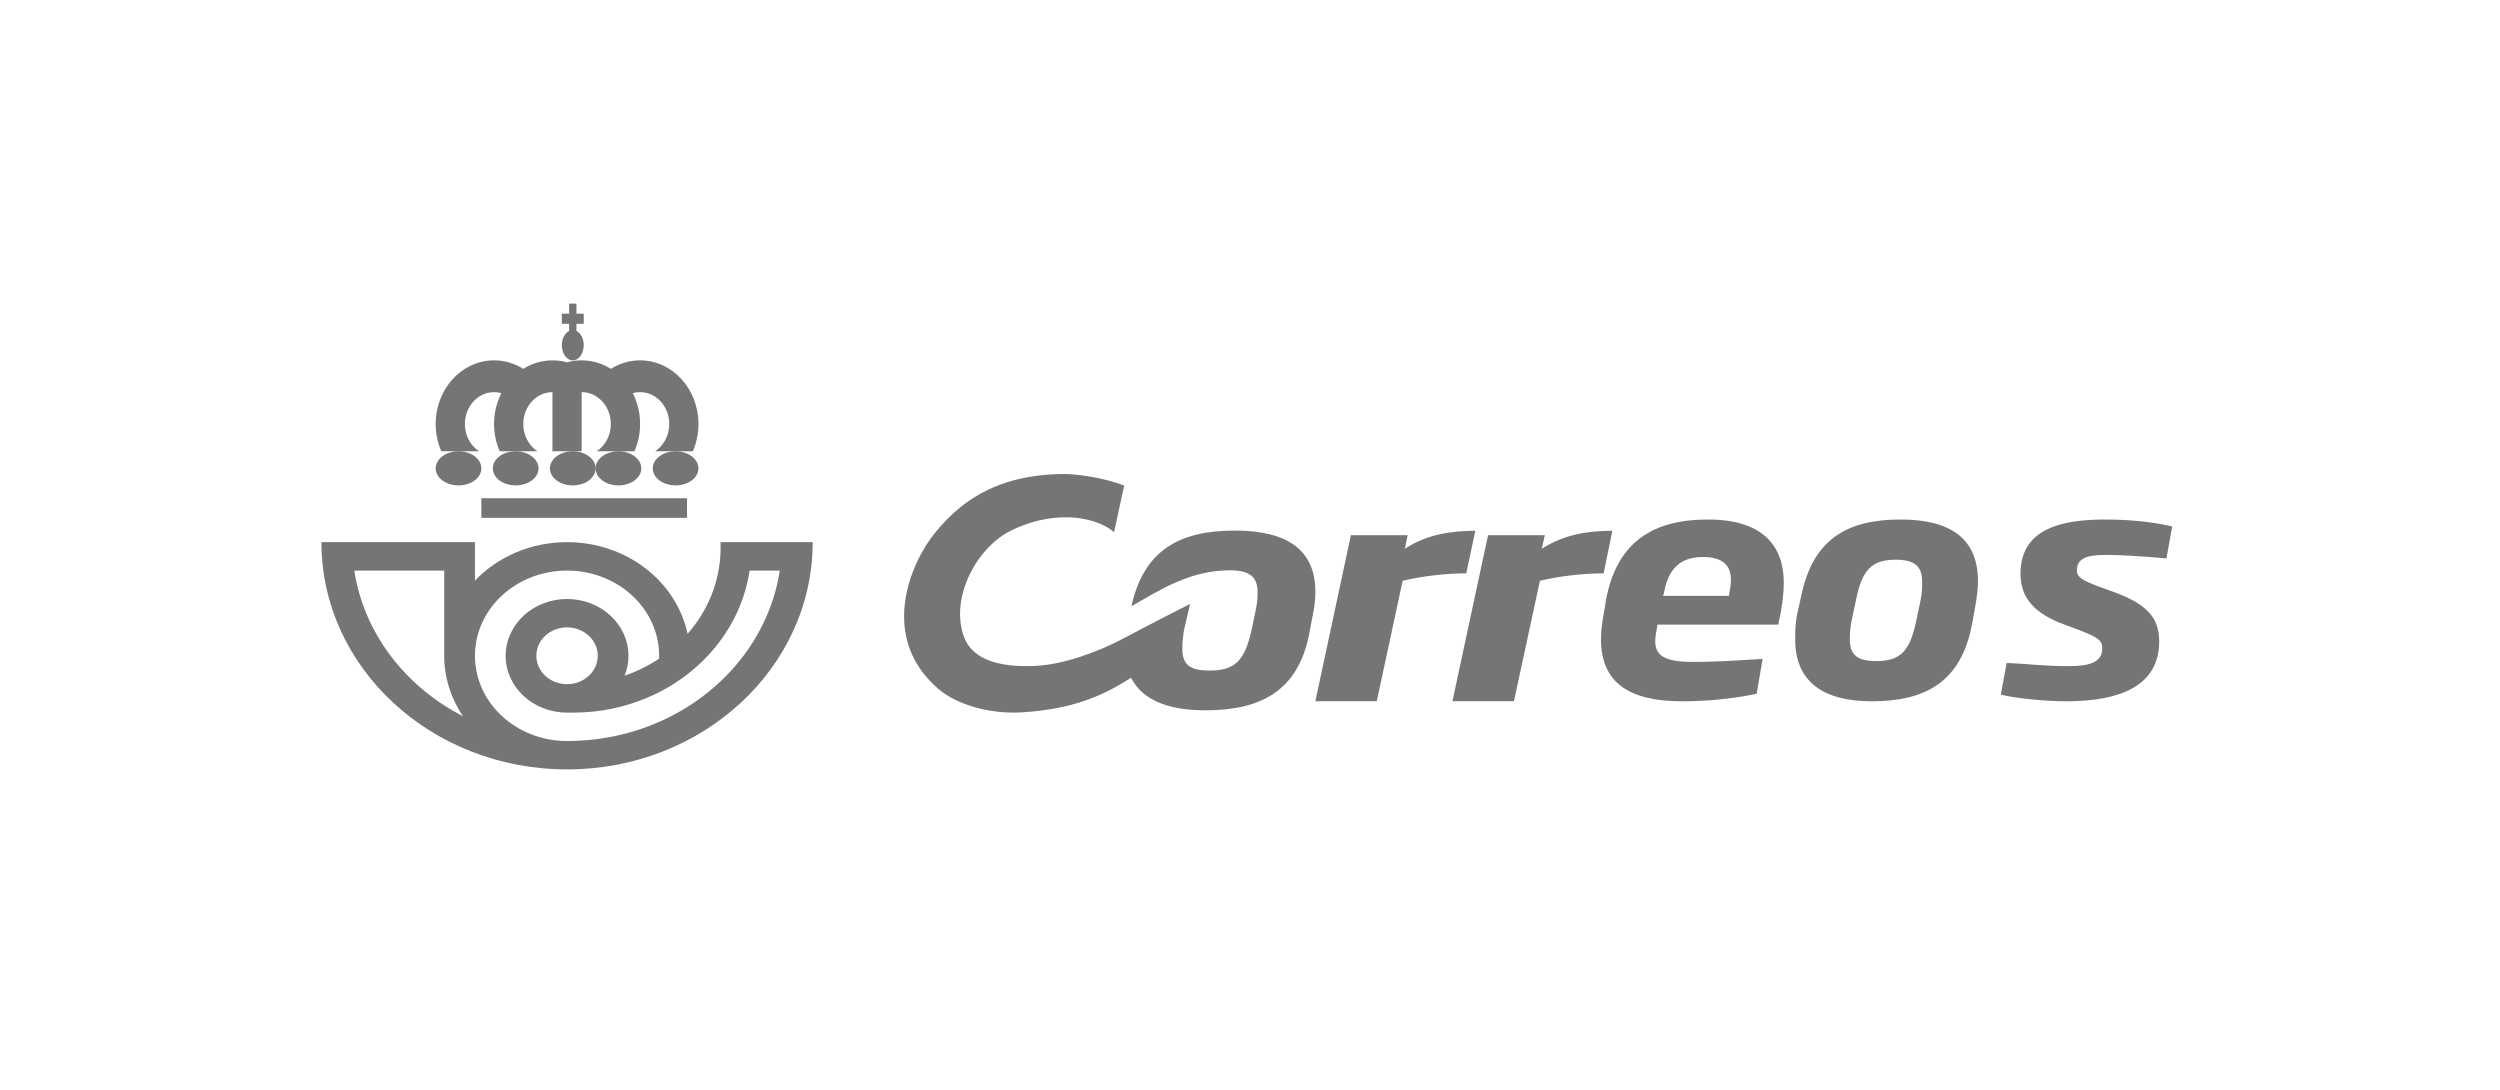
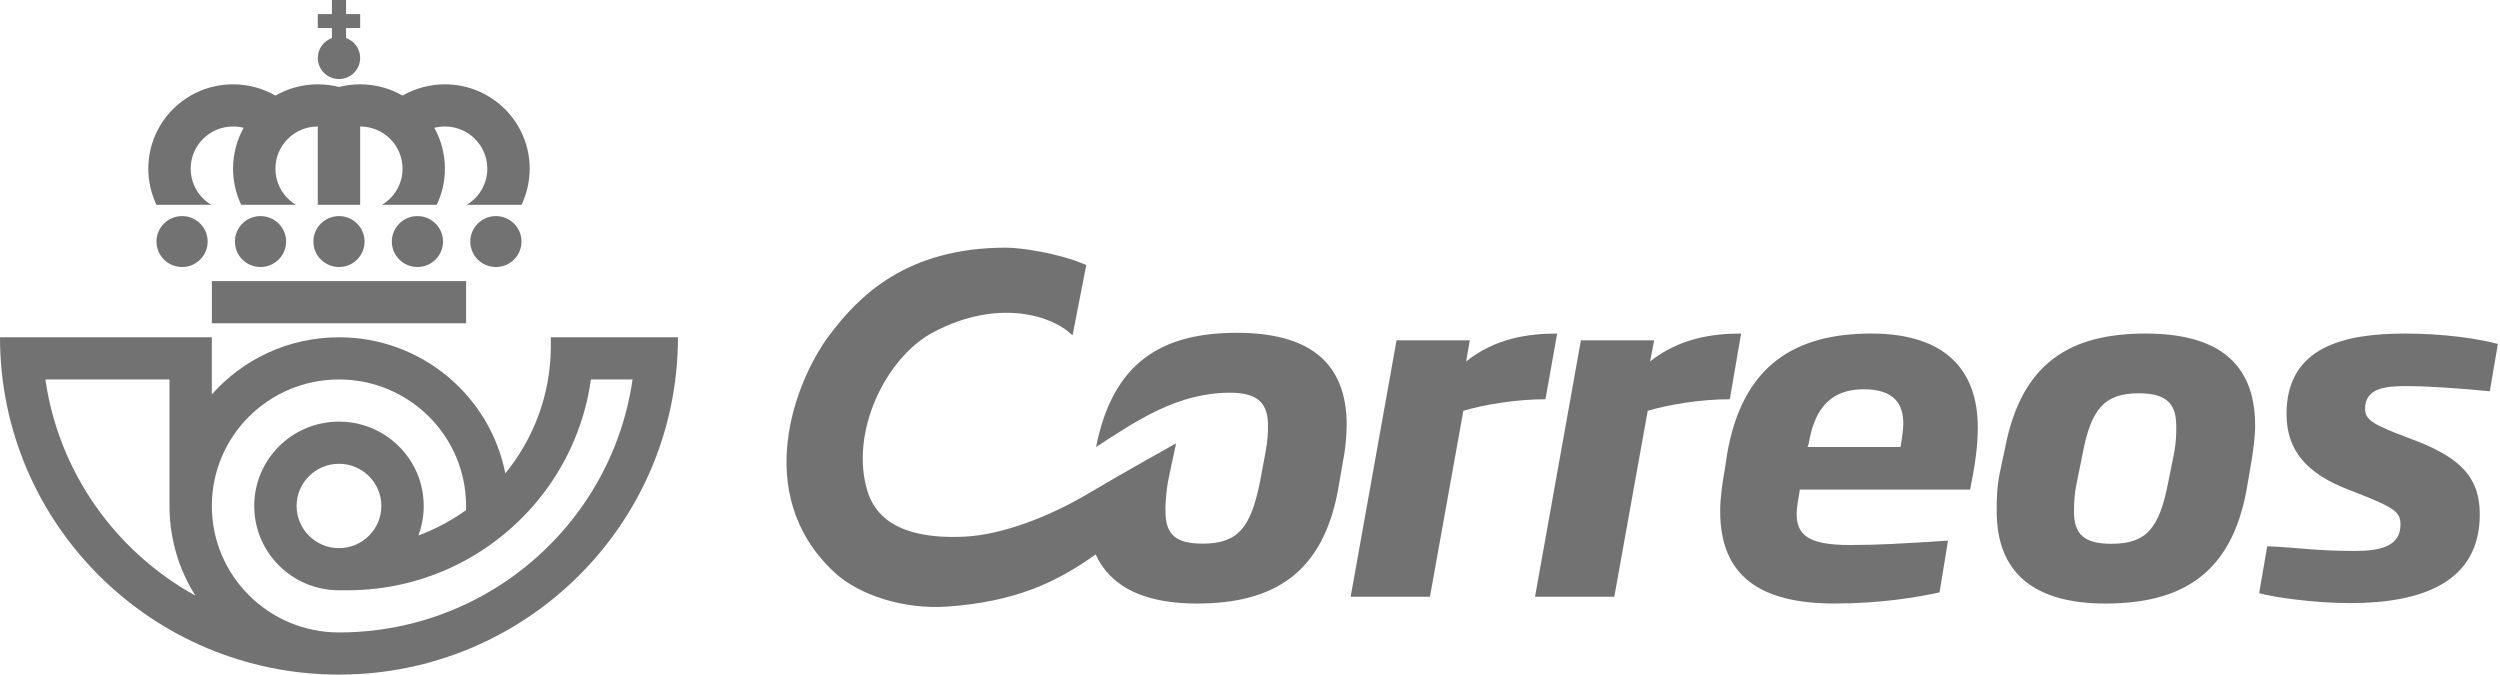
- <svg xmlns="http://www.w3.org/2000/svg" width="140" height="61" viewBox="0 0 140 61" fill="none">
-   <path fill-rule="evenodd" clip-rule="evenodd" d="M30.035 36.724C30.035 37.602 30.804 38.314 31.755 38.314C32.703 38.314 33.474 37.602 33.474 36.724C33.474 35.845 32.703 35.133 31.755 35.133C30.804 35.133 30.035 35.845 30.035 36.724ZM41.977 31.953C41.504 35.127 39.286 37.786 36.247 39.072C34.983 39.608 33.579 39.907 32.1 39.907H31.756C29.855 39.907 28.317 38.481 28.317 36.725C28.317 34.969 29.855 33.544 31.756 33.544C33.654 33.544 35.195 34.969 35.195 36.725C35.195 37.117 35.117 37.491 34.978 37.839C35.67 37.6 36.321 37.278 36.91 36.885C36.91 36.885 36.912 36.779 36.912 36.725C36.912 34.089 34.603 31.953 31.756 31.953C28.907 31.953 26.598 34.089 26.598 36.725C26.598 39.36 28.907 41.497 31.756 41.497C33.868 41.497 35.854 40.993 37.581 40.107C40.808 38.454 43.125 35.468 43.668 31.953H41.977ZM24.876 31.953H19.84C20.383 35.468 22.701 38.454 25.927 40.107C25.262 39.128 24.876 37.968 24.876 36.725V31.953ZM45.51 30.361C45.51 37.389 39.352 43.087 31.755 43.087C24.159 43.087 18 37.389 18 30.361H26.597V32.515C27.857 31.195 29.701 30.361 31.755 30.361C35.099 30.361 37.885 32.569 38.504 35.494C39.637 34.206 40.325 32.569 40.352 30.783V30.361H45.51Z" fill="#191919" fill-opacity="0.6" />
-   <path fill-rule="evenodd" clip-rule="evenodd" d="M31.756 25.27H30.937V21.96C30.035 21.96 29.304 22.758 29.304 23.744C29.304 24.391 29.621 24.958 30.095 25.27H27.983C27.781 24.806 27.667 24.288 27.667 23.744C27.667 23.117 27.817 22.527 28.076 22.017C27.945 21.98 27.809 21.96 27.667 21.96C26.765 21.96 26.034 22.758 26.034 23.744C26.034 24.391 26.351 24.958 26.825 25.27H24.712C24.511 24.806 24.398 24.288 24.398 23.744C24.398 21.774 25.861 20.18 27.667 20.18C28.264 20.18 28.821 20.353 29.304 20.656C29.785 20.353 30.342 20.18 30.937 20.18C31.22 20.18 31.495 20.217 31.756 20.291C32.017 20.217 32.291 20.18 32.573 20.18C33.169 20.18 33.727 20.353 34.208 20.656C34.69 20.353 35.248 20.18 35.845 20.18C37.649 20.18 39.113 21.774 39.113 23.744C39.113 24.288 39.001 24.806 38.8 25.27H36.687C37.161 24.958 37.478 24.391 37.478 23.744C37.478 22.758 36.747 21.96 35.845 21.96C35.703 21.96 35.567 21.98 35.434 22.017C35.695 22.527 35.845 23.117 35.845 23.744C35.845 24.288 35.73 24.806 35.529 25.27H33.417C33.891 24.958 34.208 24.391 34.208 23.744C34.208 22.758 33.476 21.96 32.573 21.96V25.27H31.756Z" fill="#191919" fill-opacity="0.6" />
-   <path fill-rule="evenodd" clip-rule="evenodd" d="M24.398 26.228C24.398 25.701 24.97 25.273 25.679 25.273C26.383 25.273 26.957 25.701 26.957 26.228C26.957 26.756 26.383 27.182 25.679 27.182C24.97 27.182 24.398 26.756 24.398 26.228Z" fill="#191919" fill-opacity="0.6" />
-   <path fill-rule="evenodd" clip-rule="evenodd" d="M36.553 26.228C36.553 25.701 37.127 25.273 37.831 25.273C38.54 25.273 39.112 25.701 39.112 26.228C39.112 26.756 38.54 27.182 37.831 27.182C37.127 27.182 36.553 26.756 36.553 26.228Z" fill="#191919" fill-opacity="0.6" />
-   <path fill-rule="evenodd" clip-rule="evenodd" d="M33.353 26.228C33.353 25.701 33.928 25.273 34.634 25.273C35.341 25.273 35.913 25.701 35.913 26.228C35.913 26.756 35.341 27.182 34.634 27.182C33.928 27.182 33.353 26.756 33.353 26.228Z" fill="#191919" fill-opacity="0.6" />
-   <path fill-rule="evenodd" clip-rule="evenodd" d="M30.795 26.228C30.795 25.701 31.367 25.273 32.076 25.273C32.78 25.273 33.354 25.701 33.354 26.228C33.354 26.756 32.78 27.182 32.076 27.182C31.367 27.182 30.795 26.756 30.795 26.228Z" fill="#191919" fill-opacity="0.6" />
-   <path fill-rule="evenodd" clip-rule="evenodd" d="M27.598 26.228C27.598 25.701 28.169 25.273 28.876 25.273C29.583 25.273 30.157 25.701 30.157 26.228C30.157 26.756 29.583 27.182 28.876 27.182C28.169 27.182 27.598 26.756 27.598 26.228Z" fill="#191919" fill-opacity="0.6" />
-   <path fill-rule="evenodd" clip-rule="evenodd" d="M26.957 29H38.473V27.901H26.957V29Z" fill="#191919" fill-opacity="0.6" />
-   <path fill-rule="evenodd" clip-rule="evenodd" d="M31.871 18.532V18.131H31.462V17.566H31.871V17H32.281V17.566H32.689V18.131H32.281V18.532C32.519 18.65 32.689 18.962 32.689 19.331C32.689 19.8 32.415 20.181 32.076 20.181C31.737 20.181 31.462 19.8 31.462 19.331C31.462 18.962 31.633 18.65 31.871 18.532Z" fill="#191919" fill-opacity="0.6" />
-   <path fill-rule="evenodd" clip-rule="evenodd" d="M63.024 35.695C61.427 36.551 59.487 37.225 57.952 37.292C56.295 37.364 54.473 37.1 53.962 35.61C53.209 33.419 54.709 30.625 56.664 29.69C59.371 28.394 61.618 29.096 62.388 29.808L62.953 27.193C61.809 26.737 60.239 26.545 59.654 26.545C55.568 26.545 53.605 28.334 52.377 29.819C50.998 31.49 49.159 35.695 52.578 38.604C53.599 39.471 55.461 40.001 57.225 39.892C60.008 39.718 61.712 39.005 63.338 37.953C63.42 38.11 63.515 38.259 63.62 38.397C64.332 39.317 65.629 39.778 67.504 39.778C70.625 39.778 72.683 38.68 73.312 35.515L73.512 34.463C73.535 34.363 73.557 34.249 73.577 34.125C73.628 33.809 73.661 33.441 73.661 33.142C73.661 30.752 72.035 29.712 69.148 29.712C66.062 29.712 64.054 30.797 63.357 33.958C65.05 32.964 66.708 31.938 68.865 31.938C70.062 31.938 70.425 32.37 70.425 33.171C70.425 33.434 70.411 33.708 70.329 34.125C70.322 34.16 70.316 34.191 70.309 34.225L70.093 35.265C69.711 36.956 69.197 37.551 67.737 37.551C66.627 37.551 66.211 37.21 66.211 36.348C66.194 36.051 66.267 35.475 66.309 35.265C66.352 35.054 66.647 33.82 66.647 33.82C66.647 33.82 64.635 34.831 63.024 35.695Z" fill="#191919" fill-opacity="0.6" />
-   <path fill-rule="evenodd" clip-rule="evenodd" d="M82.617 29.725C81.396 29.725 79.945 29.882 78.671 30.735L78.828 29.971H75.65L73.66 39.269H77.099L78.548 32.526C79.474 32.294 80.871 32.107 82.111 32.107L82.617 29.725Z" fill="#191919" fill-opacity="0.6" />
-   <path fill-rule="evenodd" clip-rule="evenodd" d="M90.293 29.725C89.07 29.725 87.635 29.882 86.339 30.735L86.513 29.971H83.331L81.336 39.269H84.781L86.235 32.526C87.162 32.294 88.561 32.107 89.803 32.107L90.293 29.725Z" fill="#191919" fill-opacity="0.6" />
-   <path fill-rule="evenodd" clip-rule="evenodd" d="M117.986 31.077C118.779 31.077 120.025 31.151 121.32 31.272L121.643 29.483C120.851 29.287 119.491 29.092 117.921 29.092C115.494 29.092 113.148 29.573 113.148 32.13C113.148 33.543 114.006 34.386 115.592 34.97L116.368 35.258C117.484 35.694 117.727 35.844 117.727 36.31C117.727 37.138 116.901 37.303 115.882 37.303C114.345 37.303 113.731 37.182 112.372 37.125L112.047 38.898C112.599 39.047 114.249 39.272 115.706 39.272C118.665 39.272 120.915 38.446 120.915 35.919C120.915 34.566 120.187 33.814 118.375 33.153L117.5 32.837C116.644 32.505 116.304 32.34 116.304 31.934C116.304 31.107 117.226 31.077 117.986 31.077Z" fill="#191919" fill-opacity="0.6" />
-   <path fill-rule="evenodd" clip-rule="evenodd" d="M107.544 33.657L107.322 34.708C106.97 36.42 106.476 37.02 105.072 37.02C104.005 37.02 103.59 36.674 103.59 35.805C103.59 35.474 103.606 35.128 103.7 34.708L103.924 33.657C104.258 31.946 104.785 31.344 106.156 31.344C107.306 31.344 107.64 31.78 107.64 32.592C107.64 32.877 107.64 33.175 107.544 33.657ZM106.43 29.092C103.449 29.092 101.518 30.187 100.866 33.386L100.659 34.317C100.531 34.903 100.531 35.353 100.531 35.804C100.531 38.116 102.014 39.272 104.836 39.272C107.85 39.272 109.828 38.162 110.433 34.962L110.624 33.898C110.689 33.537 110.768 32.981 110.768 32.559C110.768 30.141 109.205 29.092 106.43 29.092Z" fill="#191919" fill-opacity="0.6" />
-   <path fill-rule="evenodd" clip-rule="evenodd" d="M96.821 33.368H93.127L93.174 33.234C93.366 32.181 93.829 31.191 95.366 31.191C96.582 31.191 96.932 31.762 96.932 32.481C96.932 32.708 96.884 33.01 96.821 33.368ZM95.652 29.092C92.662 29.092 90.534 30.262 89.926 33.657L89.846 34.167C89.733 34.752 89.654 35.308 89.654 35.788C89.654 38.236 91.236 39.272 94.197 39.272C96.035 39.272 97.524 39.031 98.372 38.853L98.707 36.9C96.772 37.02 95.875 37.066 94.804 37.066C93.141 37.066 92.694 36.674 92.694 35.893C92.694 35.684 92.741 35.413 92.82 34.977H99.587C99.796 33.987 99.891 33.312 99.891 32.634C99.891 30.533 98.674 29.092 95.652 29.092Z" fill="#191919" fill-opacity="0.6" />
+ <svg xmlns="http://www.w3.org/2000/svg" width="126" height="34" viewBox="0 0 126 34" fill="none">
+   <path d="M14.949 25.5C14.949 26.672 15.905 27.626 17.084 27.626C18.263 27.626 19.22 26.672 19.22 25.5C19.22 24.326 18.263 23.375 17.084 23.375C15.905 23.375 14.949 24.326 14.949 25.5ZM29.781 19.125C29.194 23.365 26.438 26.918 22.663 28.637C21.094 29.351 19.35 29.75 17.512 29.75H17.084C14.725 29.75 12.813 27.848 12.813 25.5C12.813 23.153 14.725 21.25 17.084 21.25C19.443 21.25 21.355 23.153 21.355 25.5C21.355 26.024 21.26 26.524 21.087 26.988C21.947 26.668 22.753 26.238 23.487 25.713C23.487 25.713 23.49 25.571 23.49 25.5C23.49 21.979 20.622 19.125 17.084 19.125C13.546 19.125 10.677 21.979 10.677 25.5C10.677 29.02 13.546 31.875 17.084 31.875C19.709 31.875 22.176 31.201 24.32 30.019C28.328 27.809 31.206 23.82 31.881 19.125L29.781 19.125ZM8.542 19.125H2.287C2.962 23.82 5.841 27.809 9.848 30.02C9.02 28.711 8.542 27.16 8.542 25.5V19.125ZM34.169 16.999C34.169 26.389 26.52 34 17.084 34C7.649 34 0 26.389 0 16.999H10.677V19.877C12.243 18.113 14.533 16.999 17.084 16.999C21.238 16.999 24.699 19.949 25.468 23.857C26.875 22.136 27.73 19.949 27.762 17.563V16.999H34.169Z" fill="#727272" />
+   <path d="M17.085 10.322H16.017V6.375C14.838 6.375 13.882 7.326 13.882 8.501C13.882 9.273 14.296 9.95 14.917 10.322H12.157C11.893 9.769 11.746 9.152 11.746 8.501C11.746 7.753 11.94 7.051 12.28 6.442C12.109 6.398 11.93 6.375 11.746 6.375C10.567 6.375 9.611 7.326 9.611 8.501C9.611 9.273 10.026 9.95 10.646 10.322H7.886C7.622 9.769 7.475 9.152 7.475 8.501C7.475 6.153 9.387 4.25 11.746 4.25C12.524 4.25 13.254 4.457 13.882 4.818C14.51 4.457 15.239 4.25 16.017 4.25C16.386 4.25 16.744 4.296 17.085 4.384C17.426 4.296 17.783 4.25 18.152 4.25C18.931 4.25 19.66 4.457 20.288 4.818C20.917 4.457 21.646 4.25 22.424 4.25C24.782 4.25 26.696 6.153 26.696 8.501C26.696 9.152 26.547 9.769 26.285 10.322H23.524C24.145 9.95 24.56 9.273 24.56 8.501C24.56 7.326 23.603 6.375 22.424 6.375C22.24 6.375 22.061 6.398 21.89 6.442C22.23 7.051 22.424 7.753 22.424 8.501C22.424 9.152 22.276 9.769 22.013 10.322H19.253C19.873 9.95 20.288 9.273 20.288 8.501C20.288 7.326 19.332 6.375 18.152 6.375V10.322H17.085Z" fill="#727272" />
+   <path d="M7.886 12.174C7.886 11.466 8.463 10.891 9.177 10.891C9.888 10.891 10.466 11.466 10.466 12.174C10.466 12.884 9.888 13.458 9.177 13.458C8.463 13.458 7.886 12.884 7.886 12.174Z" fill="#727272" />
+   <path d="M23.703 12.174C23.703 11.466 24.282 10.891 24.993 10.891C25.706 10.891 26.284 11.466 26.284 12.174C26.284 12.884 25.706 13.458 24.993 13.458C24.282 13.458 23.703 12.884 23.703 12.174Z" fill="#727272" />
+   <path d="M19.748 12.174C19.748 11.466 20.326 10.891 21.039 10.891C21.751 10.891 22.329 11.466 22.329 12.174C22.329 12.884 21.751 13.458 21.039 13.458C20.326 13.458 19.748 12.884 19.748 12.174Z" fill="#727272" />
+   <path d="M15.795 12.174C15.795 11.466 16.372 10.891 17.086 10.891C17.797 10.891 18.375 11.466 18.375 12.174C18.375 12.884 17.797 13.458 17.086 13.458C16.372 13.458 15.795 12.884 15.795 12.174Z" fill="#727272" />
+   <path d="M11.84 12.174C11.84 11.466 12.417 10.891 13.13 10.891C13.842 10.891 14.42 11.466 14.42 12.174C14.42 12.884 13.842 13.458 13.13 13.458C12.417 13.458 11.84 12.884 11.84 12.174Z" fill="#727272" />
+   <path d="M10.678 14.167H23.492V16.293H10.678V14.167Z" fill="#727272" />
+   <path d="M16.729 1.919V1.416H16.017V0.708H16.729V0H17.441V0.708H18.152V1.416H17.441V1.919C17.855 2.065 18.152 2.459 18.152 2.921C18.152 3.508 17.675 3.984 17.085 3.984C16.495 3.984 16.017 3.508 16.017 2.921C16.017 2.459 16.314 2.065 16.729 1.919Z" fill="#727272" />
+   <path d="M54.834 24.884C52.877 26.045 50.498 26.957 48.617 27.047C46.586 27.146 44.353 26.787 43.725 24.768C42.803 21.799 44.642 18.012 47.038 16.745C50.355 14.989 53.111 15.939 54.056 16.904L54.748 13.359C53.344 12.742 51.42 12.482 50.702 12.482C45.695 12.482 43.287 14.907 41.782 16.919C40.092 19.183 37.837 24.885 42.03 28.825C43.28 30.001 45.562 30.721 47.725 30.573C51.137 30.335 53.227 29.37 55.221 27.943C55.32 28.157 55.435 28.359 55.565 28.546C56.437 29.793 58.028 30.418 60.327 30.418C64.151 30.418 66.674 28.929 67.446 24.641L67.692 23.213C67.72 23.078 67.747 22.923 67.77 22.756C67.832 22.328 67.873 21.829 67.873 21.422C67.873 18.183 65.88 16.774 62.341 16.774C58.557 16.774 56.096 18.244 55.241 22.53C57.317 21.181 59.35 19.793 61.995 19.793C63.461 19.793 63.907 20.377 63.907 21.463C63.907 21.817 63.889 22.191 63.789 22.756C63.781 22.802 63.774 22.845 63.764 22.892L63.5 24.301C63.032 26.594 62.402 27.399 60.612 27.399C59.25 27.399 58.741 26.937 58.741 25.769C58.721 25.364 58.809 24.587 58.861 24.301C58.914 24.015 59.276 22.343 59.276 22.343C59.276 22.343 56.809 23.712 54.834 24.883" fill="#727272" />
+   <path d="M78.481 16.811C77.061 16.811 75.376 17.03 73.896 18.214L74.078 17.152H70.386L68.073 30.076H72.069L73.753 20.704C74.829 20.382 76.452 20.122 77.892 20.122L78.481 16.811Z" fill="#727272" />
+   <path d="M87.751 16.811C86.333 16.811 84.668 17.03 83.166 18.214L83.369 17.152H79.678L77.365 30.076H81.361L83.045 20.704C84.121 20.382 85.743 20.122 87.183 20.122L87.751 16.811Z" fill="#727272" />
+   <path d="M121.308 19.46C122.302 19.46 123.864 19.56 125.487 19.721L125.893 17.333C124.899 17.071 123.194 16.811 121.226 16.811C118.184 16.811 115.241 17.453 115.241 20.865C115.241 22.752 116.317 23.876 118.305 24.656L119.28 25.039C120.679 25.621 120.984 25.822 120.984 26.444C120.984 27.546 119.949 27.768 118.67 27.768C116.744 27.768 115.973 27.608 114.268 27.53L113.861 29.896C114.553 30.097 116.622 30.397 118.448 30.397C122.16 30.397 124.981 29.295 124.981 25.922C124.981 24.116 124.067 23.113 121.796 22.229L120.699 21.808C119.624 21.368 119.198 21.145 119.198 20.605C119.198 19.501 120.354 19.46 121.308 19.46" fill="#727272" />
+   <path d="M109.561 22.912L109.277 24.316C108.831 26.605 108.201 27.407 106.417 27.407C105.057 27.407 104.529 26.945 104.529 25.781C104.529 25.341 104.55 24.879 104.671 24.316L104.956 22.912C105.38 20.624 106.051 19.822 107.796 19.822C109.258 19.822 109.684 20.403 109.684 21.487C109.684 21.869 109.684 22.269 109.561 22.912ZM108.14 16.811C104.346 16.811 101.892 18.275 101.061 22.551L100.797 23.795C100.635 24.578 100.635 25.18 100.635 25.781C100.635 28.872 102.52 30.418 106.11 30.418C109.946 30.418 112.462 28.932 113.233 24.656L113.476 23.233C113.557 22.751 113.659 22.008 113.659 21.446C113.659 18.215 111.671 16.811 108.14 16.811Z" fill="#727272" />
+   <path d="M95.785 22.53H91.099L91.16 22.35C91.404 20.944 91.992 19.62 93.94 19.62C95.482 19.62 95.926 20.383 95.926 21.345C95.926 21.647 95.867 22.051 95.785 22.53M94.304 16.811C90.511 16.811 87.812 18.375 87.042 22.912L86.941 23.595C86.797 24.377 86.697 25.119 86.697 25.762C86.697 29.032 88.705 30.417 92.458 30.417C94.791 30.417 96.679 30.096 97.754 29.856L98.179 27.247C95.726 27.407 94.588 27.469 93.23 27.469C91.12 27.469 90.552 26.946 90.552 25.902C90.552 25.622 90.613 25.259 90.713 24.677H99.296C99.559 23.354 99.681 22.451 99.681 21.547C99.681 18.737 98.138 16.811 94.304 16.811" fill="#727272" />
</svg>
